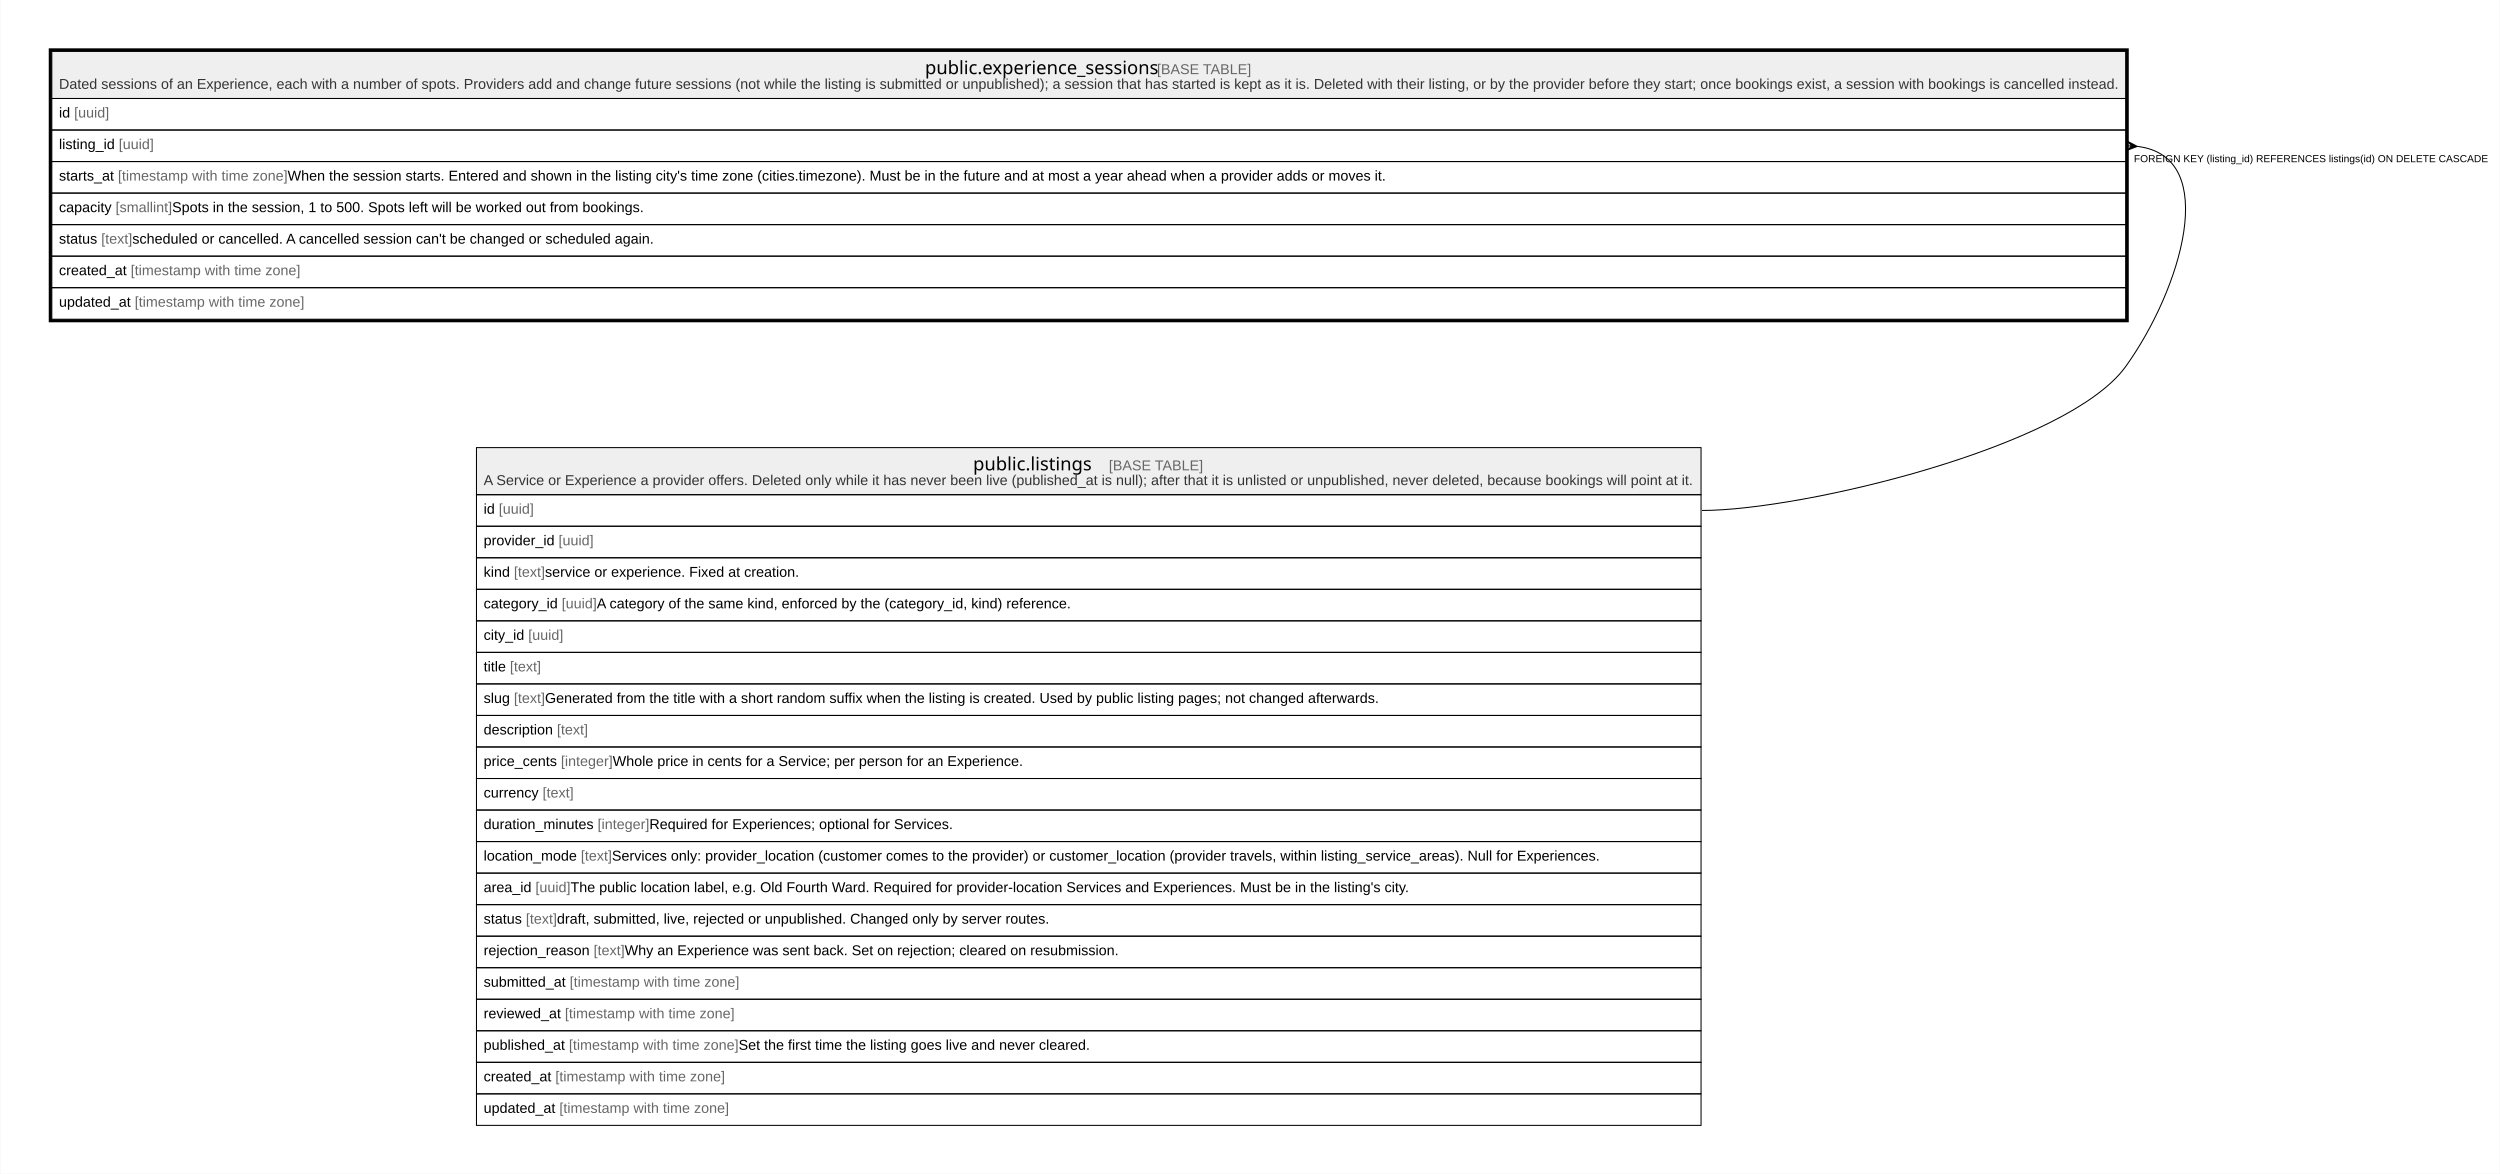
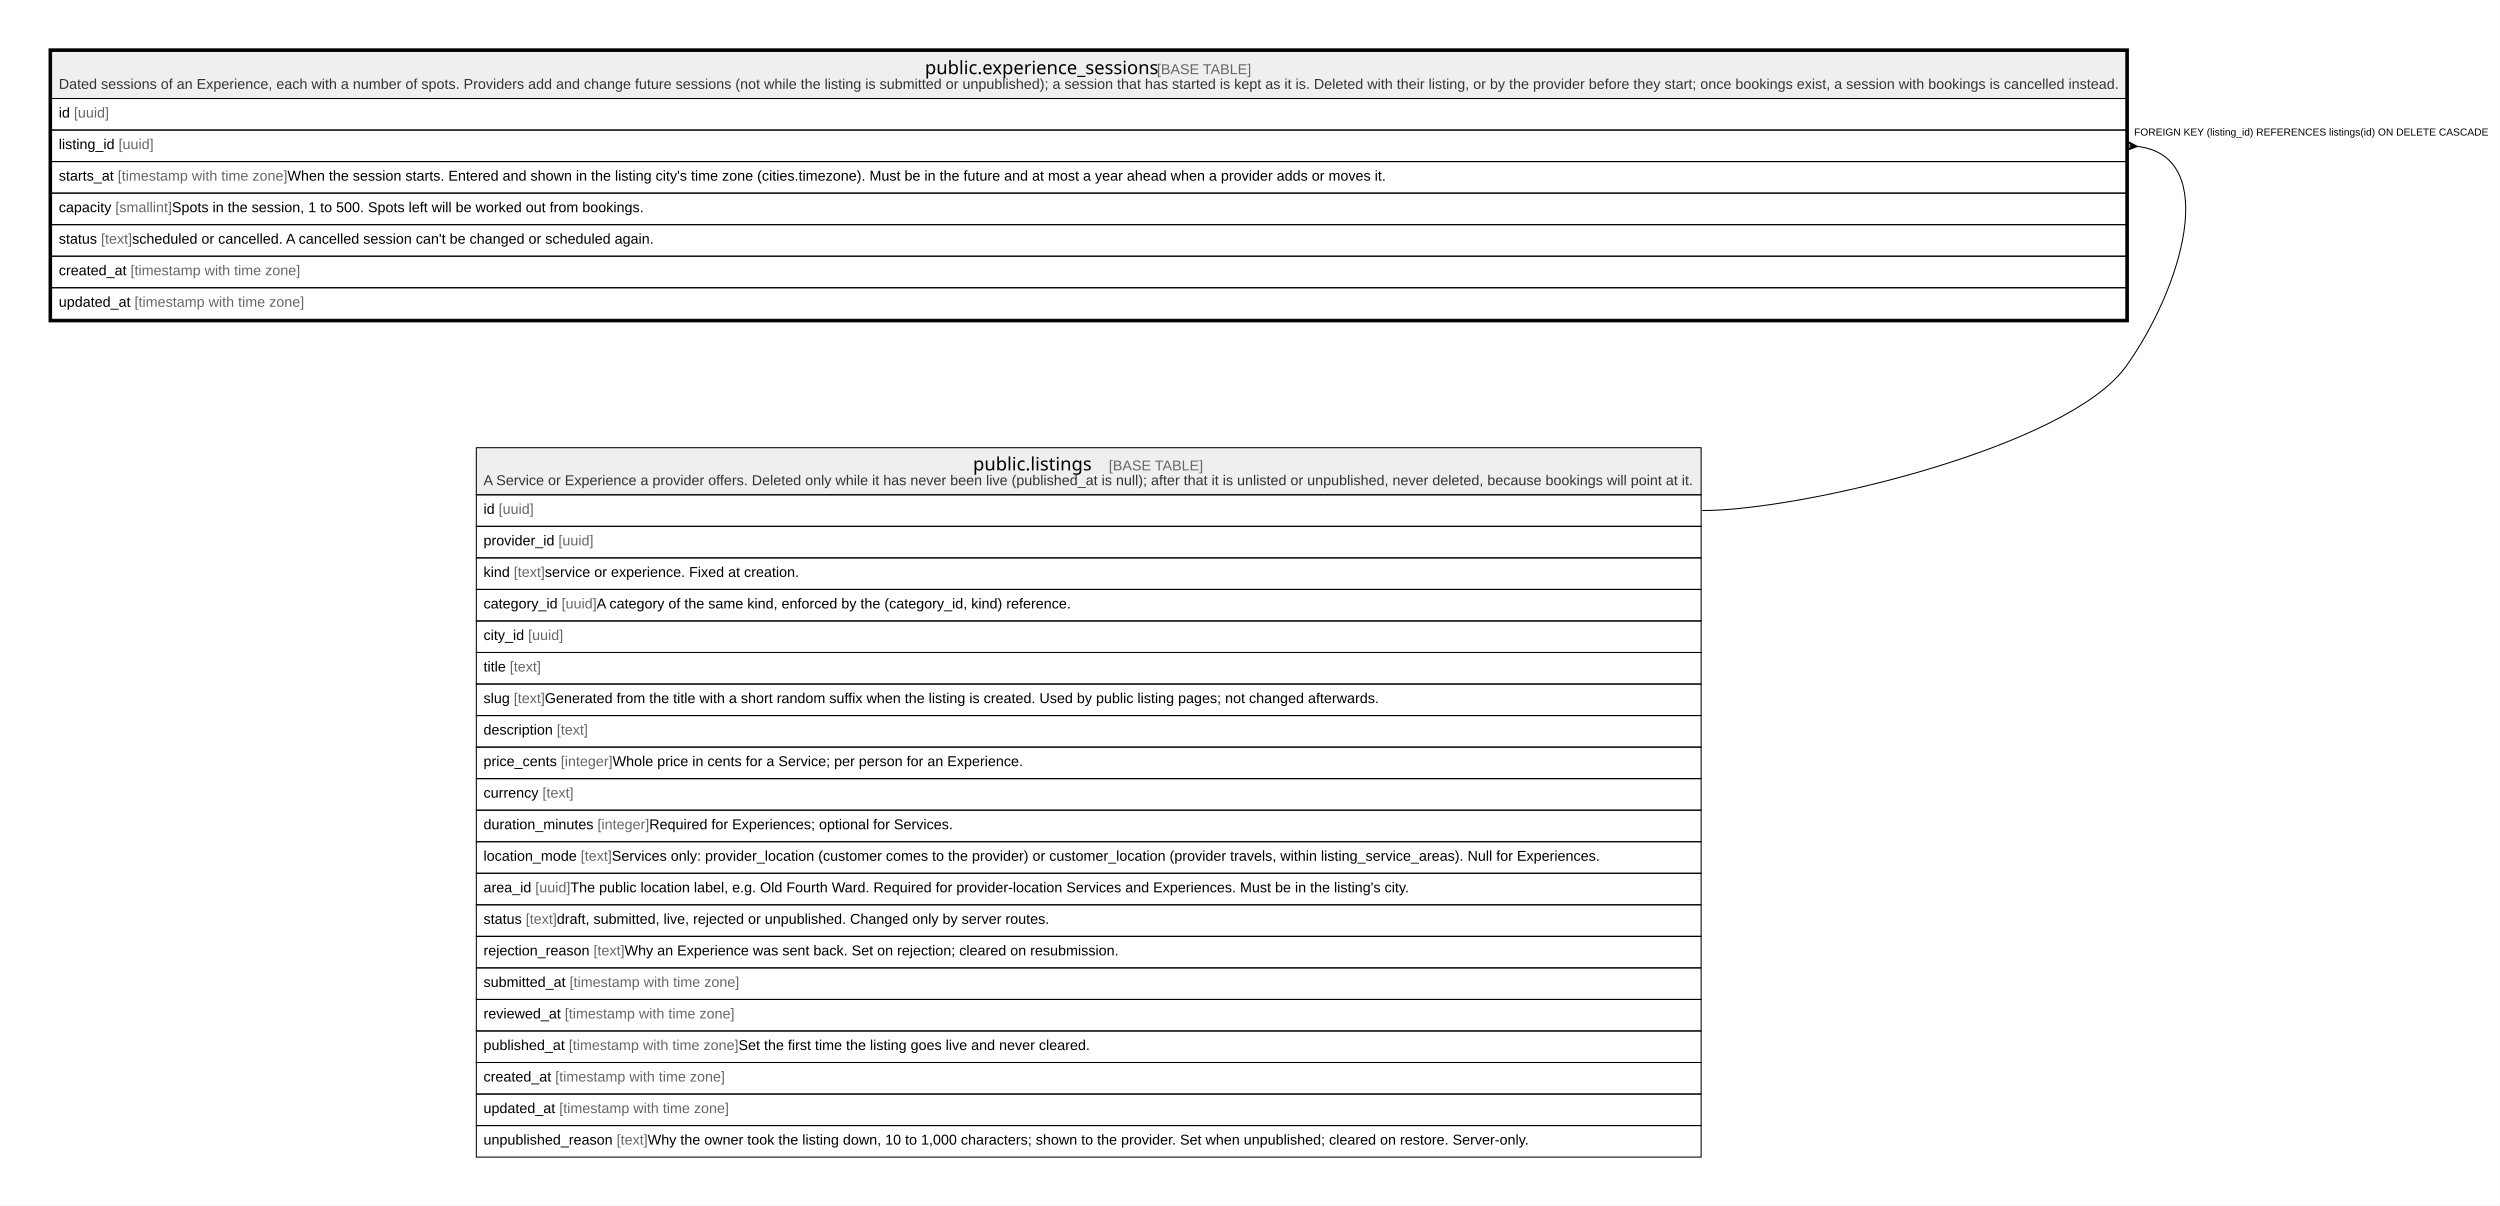
- <svg xmlns="http://www.w3.org/2000/svg" width="2441pt" height="1146pt" viewBox="0.00 0.00 2441.03 1146.40">
-   <g id="graph0" class="graph" transform="scale(1 1) rotate(0) translate(4 1142.4)">
-     <polygon fill="white" stroke="none" points="-4,4 -4,-1142.4 2437.03,-1142.4 2437.03,4 -4,4" />
+ <svg xmlns="http://www.w3.org/2000/svg" width="2441pt" height="1177pt" viewBox="0.00 0.00 2441.03 1177.20">
+   <g id="graph0" class="graph" transform="scale(1 1) rotate(0) translate(4 1173.2)">
+     <polygon fill="white" stroke="none" points="-4,4 -4,-1173.2 2437.03,-1173.2 2437.03,4 -4,4" />
    <g id="node1" class="node">
-       <polygon fill="#efefef" stroke="none" points="46.2,-1046.2 46.2,-1092.2 2071.84,-1092.2 2071.84,-1046.2 46.2,-1046.2" />
-       <polygon fill="none" stroke="black" points="46.2,-1046.2 46.2,-1092.2 2071.84,-1092.2 2071.84,-1046.2 46.2,-1046.2" />
-       <text text-anchor="start" x="899.05" y="-1070" font-family="Arial Bold" font-size="18.00">public.experience_sessions</text>
-       <text text-anchor="start" x="1094.5" y="-1070" font-family="Arial" font-size="14.00">    </text>
-       <text text-anchor="start" x="1125.61" y="-1070" font-family="Arial" font-size="14.00" fill="#666666">[BASE TABLE]</text>
-       <text text-anchor="start" x="53.2" y="-1055.6" font-family="Arial" font-size="14.00" fill="#333333">Dated sessions of an Experience, each with a number of spots. Providers add and change future sessions (not while the listing is submitted or unpublished); a session that has started is kept as it is. Deleted with their listing, or by the provider before they start; once bookings exist, a session with bookings is cancelled instead.</text>
+       <polygon fill="#efefef" stroke="none" points="46.2,-1077 46.2,-1123 2071.84,-1123 2071.84,-1077 46.2,-1077" />
+       <polygon fill="none" stroke="black" points="46.2,-1077 46.2,-1123 2071.84,-1123 2071.84,-1077 46.2,-1077" />
+       <text text-anchor="start" x="899.05" y="-1100.8" font-family="Arial Bold" font-size="18.00">public.experience_sessions</text>
+       <text text-anchor="start" x="1094.5" y="-1100.8" font-family="Arial" font-size="14.00">    </text>
+       <text text-anchor="start" x="1125.61" y="-1100.8" font-family="Arial" font-size="14.00" fill="#666666">[BASE TABLE]</text>
+       <text text-anchor="start" x="53.2" y="-1086.4" font-family="Arial" font-size="14.00" fill="#333333">Dated sessions of an Experience, each with a number of spots. Providers add and change future sessions (not while the listing is submitted or unpublished); a session that has started is kept as it is. Deleted with their listing, or by the provider before they start; once bookings exist, a session with bookings is cancelled instead.</text>
+       <polygon fill="none" stroke="black" points="46.2,-1046.2 46.2,-1077 2071.84,-1077 2071.84,-1046.2 46.2,-1046.2" />
+       <text text-anchor="start" x="53.2" y="-1058.4" font-family="Arial" font-size="14.00">id </text>
+       <text text-anchor="start" x="67.99" y="-1058.4" font-family="Arial" font-size="14.00" fill="#666666">[uuid]</text>
      <polygon fill="none" stroke="black" points="46.2,-1015.4 46.2,-1046.2 2071.84,-1046.2 2071.84,-1015.4 46.2,-1015.4" />
-       <text text-anchor="start" x="53.2" y="-1027.6" font-family="Arial" font-size="14.00">id </text>
-       <text text-anchor="start" x="67.99" y="-1027.6" font-family="Arial" font-size="14.00" fill="#666666">[uuid]</text>
+       <text text-anchor="start" x="53.2" y="-1027.6" font-family="Arial" font-size="14.00">listing_id </text>
+       <text text-anchor="start" x="111.57" y="-1027.6" font-family="Arial" font-size="14.00" fill="#666666">[uuid]</text>
      <polygon fill="none" stroke="black" points="46.2,-984.6 46.2,-1015.4 2071.84,-1015.4 2071.84,-984.6 46.2,-984.6" />
-       <text text-anchor="start" x="53.2" y="-996.8" font-family="Arial" font-size="14.00">listing_id </text>
-       <text text-anchor="start" x="111.57" y="-996.8" font-family="Arial" font-size="14.00" fill="#666666">[uuid]</text>
+       <text text-anchor="start" x="53.2" y="-996.8" font-family="Arial" font-size="14.00">starts_at </text>
+       <text text-anchor="start" x="110.78" y="-996.8" font-family="Arial" font-size="14.00" fill="#666666">[timestamp with time zone]</text>
+       <text text-anchor="start" x="276.5" y="-996.8" font-family="Arial" font-size="14.00"> When the session starts. Entered and shown in the listing city's time zone (cities.timezone). Must be in the future and at most a year ahead when a provider adds or moves it.</text>
      <polygon fill="none" stroke="black" points="46.2,-953.8 46.2,-984.6 2071.84,-984.6 2071.84,-953.8 46.2,-953.8" />
-       <text text-anchor="start" x="53.2" y="-966" font-family="Arial" font-size="14.00">starts_at </text>
-       <text text-anchor="start" x="110.78" y="-966" font-family="Arial" font-size="14.00" fill="#666666">[timestamp with time zone]</text>
-       <text text-anchor="start" x="276.5" y="-966" font-family="Arial" font-size="14.00"> When the session starts. Entered and shown in the listing city's time zone (cities.timezone). Must be in the future and at most a year ahead when a provider adds or moves it.</text>
+       <text text-anchor="start" x="53.2" y="-966" font-family="Arial" font-size="14.00">capacity </text>
+       <text text-anchor="start" x="108.45" y="-966" font-family="Arial" font-size="14.00" fill="#666666">[smallint]</text>
+       <text text-anchor="start" x="163.68" y="-966" font-family="Arial" font-size="14.00"> Spots in the session, 1 to 500. Spots left will be worked out from bookings.</text>
      <polygon fill="none" stroke="black" points="46.2,-923 46.2,-953.8 2071.84,-953.8 2071.84,-923 46.2,-923" />
-       <text text-anchor="start" x="53.2" y="-935.2" font-family="Arial" font-size="14.00">capacity </text>
-       <text text-anchor="start" x="108.45" y="-935.2" font-family="Arial" font-size="14.00" fill="#666666">[smallint]</text>
-       <text text-anchor="start" x="163.68" y="-935.2" font-family="Arial" font-size="14.00"> Spots in the session, 1 to 500. Spots left will be worked out from bookings.</text>
+       <text text-anchor="start" x="53.2" y="-935.2" font-family="Arial" font-size="14.00">status </text>
+       <text text-anchor="start" x="94.44" y="-935.2" font-family="Arial" font-size="14.00" fill="#666666">[text]</text>
+       <text text-anchor="start" x="124.79" y="-935.2" font-family="Arial" font-size="14.00"> scheduled or cancelled. A cancelled session can't be changed or scheduled again.</text>
      <polygon fill="none" stroke="black" points="46.2,-892.2 46.2,-923 2071.84,-923 2071.84,-892.2 46.2,-892.2" />
-       <text text-anchor="start" x="53.2" y="-904.4" font-family="Arial" font-size="14.00">status </text>
-       <text text-anchor="start" x="94.44" y="-904.4" font-family="Arial" font-size="14.00" fill="#666666">[text]</text>
-       <text text-anchor="start" x="124.79" y="-904.4" font-family="Arial" font-size="14.00"> scheduled or cancelled. A cancelled session can't be changed or scheduled again.</text>
+       <text text-anchor="start" x="53.2" y="-904.4" font-family="Arial" font-size="14.00">created_at </text>
+       <text text-anchor="start" x="123.25" y="-904.4" font-family="Arial" font-size="14.00" fill="#666666">[timestamp with time zone]</text>
      <polygon fill="none" stroke="black" points="46.2,-861.4 46.2,-892.2 2071.84,-892.2 2071.84,-861.4 46.2,-861.4" />
-       <text text-anchor="start" x="53.2" y="-873.6" font-family="Arial" font-size="14.00">created_at </text>
-       <text text-anchor="start" x="123.25" y="-873.6" font-family="Arial" font-size="14.00" fill="#666666">[timestamp with time zone]</text>
-       <polygon fill="none" stroke="black" points="46.2,-830.6 46.2,-861.4 2071.84,-861.4 2071.84,-830.6 46.2,-830.6" />
-       <text text-anchor="start" x="53.2" y="-842.8" font-family="Arial" font-size="14.00">updated_at </text>
-       <text text-anchor="start" x="127.16" y="-842.8" font-family="Arial" font-size="14.00" fill="#666666">[timestamp with time zone]</text>
-       <polygon fill="none" stroke="black" stroke-width="3" points="44.7,-829.1 44.7,-1093.7 2073.34,-1093.7 2073.34,-829.1 44.7,-829.1" />
+       <text text-anchor="start" x="53.2" y="-873.6" font-family="Arial" font-size="14.00">updated_at </text>
+       <text text-anchor="start" x="127.16" y="-873.6" font-family="Arial" font-size="14.00" fill="#666666">[timestamp with time zone]</text>
+       <polygon fill="none" stroke="black" stroke-width="3" points="44.7,-859.9 44.7,-1124.5 2073.34,-1124.5 2073.34,-859.9 44.7,-859.9" />
    </g>
    <g id="node2" class="node">
-       <polygon fill="#efefef" stroke="none" points="460.97,-659.2 460.97,-705.2 1657.07,-705.2 1657.07,-659.2 460.97,-659.2" />
-       <polygon fill="none" stroke="black" points="460.97,-659.2 460.97,-705.2 1657.07,-705.2 1657.07,-659.2 460.97,-659.2" />
-       <text text-anchor="start" x="946.02" y="-683" font-family="Arial Bold" font-size="18.00">public.listings</text>
-       <text text-anchor="start" x="1047.53" y="-683" font-family="Arial" font-size="14.00">    </text>
-       <text text-anchor="start" x="1078.64" y="-683" font-family="Arial" font-size="14.00" fill="#666666">[BASE TABLE]</text>
-       <text text-anchor="start" x="467.97" y="-668.6" font-family="Arial" font-size="14.00" fill="#333333">A Service or Experience a provider offers. Deleted only while it has never been live (published_at is null); after that it is unlisted or unpublished, never deleted, because bookings will point at it.</text>
+       <polygon fill="#efefef" stroke="none" points="460.97,-690 460.97,-736 1657.07,-736 1657.07,-690 460.97,-690" />
+       <polygon fill="none" stroke="black" points="460.97,-690 460.97,-736 1657.07,-736 1657.07,-690 460.97,-690" />
+       <text text-anchor="start" x="946.02" y="-713.8" font-family="Arial Bold" font-size="18.00">public.listings</text>
+       <text text-anchor="start" x="1047.53" y="-713.8" font-family="Arial" font-size="14.00">    </text>
+       <text text-anchor="start" x="1078.64" y="-713.8" font-family="Arial" font-size="14.00" fill="#666666">[BASE TABLE]</text>
+       <text text-anchor="start" x="467.97" y="-699.4" font-family="Arial" font-size="14.00" fill="#333333">A Service or Experience a provider offers. Deleted only while it has never been live (published_at is null); after that it is unlisted or unpublished, never deleted, because bookings will point at it.</text>
+       <polygon fill="none" stroke="black" points="460.97,-659.2 460.97,-690 1657.07,-690 1657.07,-659.2 460.97,-659.2" />
+       <text text-anchor="start" x="467.97" y="-671.4" font-family="Arial" font-size="14.00">id </text>
+       <text text-anchor="start" x="482.75" y="-671.4" font-family="Arial" font-size="14.00" fill="#666666">[uuid]</text>
      <polygon fill="none" stroke="black" points="460.97,-628.4 460.97,-659.2 1657.07,-659.2 1657.07,-628.4 460.97,-628.4" />
-       <text text-anchor="start" x="467.97" y="-640.6" font-family="Arial" font-size="14.00">id </text>
-       <text text-anchor="start" x="482.75" y="-640.6" font-family="Arial" font-size="14.00" fill="#666666">[uuid]</text>
+       <text text-anchor="start" x="467.97" y="-640.6" font-family="Arial" font-size="14.00">provider_id </text>
+       <text text-anchor="start" x="541.12" y="-640.6" font-family="Arial" font-size="14.00" fill="#666666">[uuid]</text>
      <polygon fill="none" stroke="black" points="460.97,-597.6 460.97,-628.4 1657.07,-628.4 1657.07,-597.6 460.97,-597.6" />
-       <text text-anchor="start" x="467.97" y="-609.8" font-family="Arial" font-size="14.00">provider_id </text>
-       <text text-anchor="start" x="541.12" y="-609.8" font-family="Arial" font-size="14.00" fill="#666666">[uuid]</text>
+       <text text-anchor="start" x="467.97" y="-609.8" font-family="Arial" font-size="14.00">kind </text>
+       <text text-anchor="start" x="497.54" y="-609.8" font-family="Arial" font-size="14.00" fill="#666666">[text]</text>
+       <text text-anchor="start" x="527.88" y="-609.8" font-family="Arial" font-size="14.00"> service or experience. Fixed at creation.</text>
      <polygon fill="none" stroke="black" points="460.97,-566.8 460.97,-597.6 1657.07,-597.6 1657.07,-566.8 460.97,-566.8" />
-       <text text-anchor="start" x="467.97" y="-579" font-family="Arial" font-size="14.00">kind </text>
-       <text text-anchor="start" x="497.54" y="-579" font-family="Arial" font-size="14.00" fill="#666666">[text]</text>
-       <text text-anchor="start" x="527.88" y="-579" font-family="Arial" font-size="14.00"> service or experience. Fixed at creation.</text>
+       <text text-anchor="start" x="467.97" y="-579" font-family="Arial" font-size="14.00">category_id </text>
+       <text text-anchor="start" x="544.24" y="-579" font-family="Arial" font-size="14.00" fill="#666666">[uuid]</text>
+       <text text-anchor="start" x="578.48" y="-579" font-family="Arial" font-size="14.00"> A category of the same kind, enforced by the (category_id, kind) reference.</text>
      <polygon fill="none" stroke="black" points="460.97,-536 460.97,-566.8 1657.07,-566.8 1657.07,-536 460.97,-536" />
-       <text text-anchor="start" x="467.97" y="-548.2" font-family="Arial" font-size="14.00">category_id </text>
-       <text text-anchor="start" x="544.24" y="-548.2" font-family="Arial" font-size="14.00" fill="#666666">[uuid]</text>
-       <text text-anchor="start" x="578.48" y="-548.2" font-family="Arial" font-size="14.00"> A category of the same kind, enforced by the (category_id, kind) reference.</text>
+       <text text-anchor="start" x="467.97" y="-548.2" font-family="Arial" font-size="14.00">city_id </text>
+       <text text-anchor="start" x="511.54" y="-548.2" font-family="Arial" font-size="14.00" fill="#666666">[uuid]</text>
      <polygon fill="none" stroke="black" points="460.97,-505.2 460.97,-536 1657.07,-536 1657.07,-505.2 460.97,-505.2" />
-       <text text-anchor="start" x="467.97" y="-517.4" font-family="Arial" font-size="14.00">city_id </text>
-       <text text-anchor="start" x="511.54" y="-517.4" font-family="Arial" font-size="14.00" fill="#666666">[uuid]</text>
+       <text text-anchor="start" x="467.97" y="-517.4" font-family="Arial" font-size="14.00">title </text>
+       <text text-anchor="start" x="493.64" y="-517.4" font-family="Arial" font-size="14.00" fill="#666666">[text]</text>
      <polygon fill="none" stroke="black" points="460.97,-474.4 460.97,-505.2 1657.07,-505.2 1657.07,-474.4 460.97,-474.4" />
-       <text text-anchor="start" x="467.97" y="-486.6" font-family="Arial" font-size="14.00">title </text>
-       <text text-anchor="start" x="493.64" y="-486.6" font-family="Arial" font-size="14.00" fill="#666666">[text]</text>
+       <text text-anchor="start" x="467.97" y="-486.6" font-family="Arial" font-size="14.00">slug </text>
+       <text text-anchor="start" x="497.54" y="-486.6" font-family="Arial" font-size="14.00" fill="#666666">[text]</text>
+       <text text-anchor="start" x="527.88" y="-486.6" font-family="Arial" font-size="14.00"> Generated from the title with a short random suffix when the listing is created. Used by public listing pages; not changed afterwards.</text>
      <polygon fill="none" stroke="black" points="460.97,-443.6 460.97,-474.4 1657.07,-474.4 1657.07,-443.6 460.97,-443.6" />
-       <text text-anchor="start" x="467.97" y="-455.8" font-family="Arial" font-size="14.00">slug </text>
-       <text text-anchor="start" x="497.54" y="-455.8" font-family="Arial" font-size="14.00" fill="#666666">[text]</text>
-       <text text-anchor="start" x="527.88" y="-455.8" font-family="Arial" font-size="14.00"> Generated from the title with a short random suffix when the listing is created. Used by public listing pages; not changed afterwards.</text>
+       <text text-anchor="start" x="467.97" y="-455.8" font-family="Arial" font-size="14.00">description </text>
+       <text text-anchor="start" x="539.56" y="-455.8" font-family="Arial" font-size="14.00" fill="#666666">[text]</text>
      <polygon fill="none" stroke="black" points="460.97,-412.8 460.97,-443.6 1657.07,-443.6 1657.07,-412.8 460.97,-412.8" />
-       <text text-anchor="start" x="467.97" y="-425" font-family="Arial" font-size="14.00">description </text>
-       <text text-anchor="start" x="539.56" y="-425" font-family="Arial" font-size="14.00" fill="#666666">[text]</text>
+       <text text-anchor="start" x="467.97" y="-425" font-family="Arial" font-size="14.00">price_cents </text>
+       <text text-anchor="start" x="543.45" y="-425" font-family="Arial" font-size="14.00" fill="#666666">[integer]</text>
+       <text text-anchor="start" x="594.04" y="-425" font-family="Arial" font-size="14.00"> Whole price in cents for a Service; per person for an Experience.</text>
      <polygon fill="none" stroke="black" points="460.97,-382 460.97,-412.8 1657.07,-412.8 1657.07,-382 460.97,-382" />
-       <text text-anchor="start" x="467.97" y="-394.2" font-family="Arial" font-size="14.00">price_cents </text>
-       <text text-anchor="start" x="543.45" y="-394.2" font-family="Arial" font-size="14.00" fill="#666666">[integer]</text>
-       <text text-anchor="start" x="594.04" y="-394.2" font-family="Arial" font-size="14.00"> Whole price in cents for a Service; per person for an Experience.</text>
+       <text text-anchor="start" x="467.97" y="-394.2" font-family="Arial" font-size="14.00">currency </text>
+       <text text-anchor="start" x="525.54" y="-394.2" font-family="Arial" font-size="14.00" fill="#666666">[text]</text>
      <polygon fill="none" stroke="black" points="460.97,-351.2 460.97,-382 1657.07,-382 1657.07,-351.2 460.97,-351.2" />
-       <text text-anchor="start" x="467.97" y="-363.4" font-family="Arial" font-size="14.00">currency </text>
-       <text text-anchor="start" x="525.54" y="-363.4" font-family="Arial" font-size="14.00" fill="#666666">[text]</text>
+       <text text-anchor="start" x="467.97" y="-363.4" font-family="Arial" font-size="14.00">duration_minutes </text>
+       <text text-anchor="start" x="579.26" y="-363.4" font-family="Arial" font-size="14.00" fill="#666666">[integer]</text>
+       <text text-anchor="start" x="629.84" y="-363.4" font-family="Arial" font-size="14.00"> Required for Experiences; optional for Services.</text>
      <polygon fill="none" stroke="black" points="460.97,-320.4 460.97,-351.2 1657.07,-351.2 1657.07,-320.4 460.97,-320.4" />
-       <text text-anchor="start" x="467.97" y="-332.6" font-family="Arial" font-size="14.00">duration_minutes </text>
-       <text text-anchor="start" x="579.26" y="-332.6" font-family="Arial" font-size="14.00" fill="#666666">[integer]</text>
-       <text text-anchor="start" x="629.84" y="-332.6" font-family="Arial" font-size="14.00"> Required for Experiences; optional for Services.</text>
+       <text text-anchor="start" x="467.97" y="-332.6" font-family="Arial" font-size="14.00">location_mode </text>
+       <text text-anchor="start" x="562.92" y="-332.6" font-family="Arial" font-size="14.00" fill="#666666">[text]</text>
+       <text text-anchor="start" x="593.26" y="-332.6" font-family="Arial" font-size="14.00"> Services only: provider_location (customer comes to the provider) or customer_location (provider travels, within listing_service_areas). Null for Experiences.</text>
      <polygon fill="none" stroke="black" points="460.97,-289.6 460.97,-320.4 1657.07,-320.4 1657.07,-289.6 460.97,-289.6" />
-       <text text-anchor="start" x="467.97" y="-301.8" font-family="Arial" font-size="14.00">location_mode </text>
-       <text text-anchor="start" x="562.92" y="-301.8" font-family="Arial" font-size="14.00" fill="#666666">[text]</text>
-       <text text-anchor="start" x="593.26" y="-301.8" font-family="Arial" font-size="14.00"> Services only: provider_location (customer comes to the provider) or customer_location (provider travels, within listing_service_areas). Null for Experiences.</text>
+       <text text-anchor="start" x="467.97" y="-301.8" font-family="Arial" font-size="14.00">area_id </text>
+       <text text-anchor="start" x="518.56" y="-301.8" font-family="Arial" font-size="14.00" fill="#666666">[uuid]</text>
+       <text text-anchor="start" x="552.81" y="-301.8" font-family="Arial" font-size="14.00"> The public location label, e.g. Old Fourth Ward. Required for provider-location Services and Experiences. Must be in the listing's city.</text>
      <polygon fill="none" stroke="black" points="460.97,-258.8 460.97,-289.6 1657.07,-289.6 1657.07,-258.8 460.97,-258.8" />
-       <text text-anchor="start" x="467.97" y="-271" font-family="Arial" font-size="14.00">area_id </text>
-       <text text-anchor="start" x="518.56" y="-271" font-family="Arial" font-size="14.00" fill="#666666">[uuid]</text>
-       <text text-anchor="start" x="552.81" y="-271" font-family="Arial" font-size="14.00"> The public location label, e.g. Old Fourth Ward. Required for provider-location Services and Experiences. Must be in the listing's city.</text>
+       <text text-anchor="start" x="467.97" y="-271" font-family="Arial" font-size="14.00">status </text>
+       <text text-anchor="start" x="509.21" y="-271" font-family="Arial" font-size="14.00" fill="#666666">[text]</text>
+       <text text-anchor="start" x="539.55" y="-271" font-family="Arial" font-size="14.00"> draft, submitted, live, rejected or unpublished. Changed only by server routes.</text>
      <polygon fill="none" stroke="black" points="460.97,-228 460.97,-258.8 1657.07,-258.8 1657.07,-228 460.97,-228" />
-       <text text-anchor="start" x="467.97" y="-240.2" font-family="Arial" font-size="14.00">status </text>
-       <text text-anchor="start" x="509.21" y="-240.2" font-family="Arial" font-size="14.00" fill="#666666">[text]</text>
-       <text text-anchor="start" x="539.55" y="-240.2" font-family="Arial" font-size="14.00"> draft, submitted, live, rejected or unpublished. Changed only by server routes.</text>
+       <text text-anchor="start" x="467.97" y="-240.2" font-family="Arial" font-size="14.00">rejection_reason </text>
+       <text text-anchor="start" x="575.37" y="-240.2" font-family="Arial" font-size="14.00" fill="#666666">[text]</text>
+       <text text-anchor="start" x="605.71" y="-240.2" font-family="Arial" font-size="14.00"> Why an Experience was sent back. Set on rejection; cleared on resubmission.</text>
      <polygon fill="none" stroke="black" points="460.97,-197.2 460.97,-228 1657.07,-228 1657.07,-197.2 460.97,-197.2" />
-       <text text-anchor="start" x="467.97" y="-209.4" font-family="Arial" font-size="14.00">rejection_reason </text>
-       <text text-anchor="start" x="575.37" y="-209.4" font-family="Arial" font-size="14.00" fill="#666666">[text]</text>
-       <text text-anchor="start" x="605.71" y="-209.4" font-family="Arial" font-size="14.00"> Why an Experience was sent back. Set on rejection; cleared on resubmission.</text>
+       <text text-anchor="start" x="467.97" y="-209.4" font-family="Arial" font-size="14.00">submitted_at </text>
+       <text text-anchor="start" x="552.01" y="-209.4" font-family="Arial" font-size="14.00" fill="#666666">[timestamp with time zone]</text>
      <polygon fill="none" stroke="black" points="460.97,-166.4 460.97,-197.2 1657.07,-197.2 1657.07,-166.4 460.97,-166.4" />
-       <text text-anchor="start" x="467.97" y="-178.6" font-family="Arial" font-size="14.00">submitted_at </text>
-       <text text-anchor="start" x="552.01" y="-178.6" font-family="Arial" font-size="14.00" fill="#666666">[timestamp with time zone]</text>
+       <text text-anchor="start" x="467.97" y="-178.6" font-family="Arial" font-size="14.00">reviewed_at </text>
+       <text text-anchor="start" x="547.35" y="-178.6" font-family="Arial" font-size="14.00" fill="#666666">[timestamp with time zone]</text>
      <polygon fill="none" stroke="black" points="460.97,-135.6 460.97,-166.4 1657.07,-166.4 1657.07,-135.6 460.97,-135.6" />
-       <text text-anchor="start" x="467.97" y="-147.8" font-family="Arial" font-size="14.00">reviewed_at </text>
-       <text text-anchor="start" x="547.35" y="-147.8" font-family="Arial" font-size="14.00" fill="#666666">[timestamp with time zone]</text>
+       <text text-anchor="start" x="467.97" y="-147.8" font-family="Arial" font-size="14.00">published_at </text>
+       <text text-anchor="start" x="551.26" y="-147.8" font-family="Arial" font-size="14.00" fill="#666666">[timestamp with time zone]</text>
+       <text text-anchor="start" x="716.98" y="-147.8" font-family="Arial" font-size="14.00"> Set the first time the listing goes live and never cleared.</text>
      <polygon fill="none" stroke="black" points="460.97,-104.8 460.97,-135.6 1657.07,-135.6 1657.07,-104.8 460.97,-104.8" />
-       <text text-anchor="start" x="467.97" y="-117" font-family="Arial" font-size="14.00">published_at </text>
-       <text text-anchor="start" x="551.26" y="-117" font-family="Arial" font-size="14.00" fill="#666666">[timestamp with time zone]</text>
-       <text text-anchor="start" x="716.98" y="-117" font-family="Arial" font-size="14.00"> Set the first time the listing goes live and never cleared.</text>
+       <text text-anchor="start" x="467.97" y="-117" font-family="Arial" font-size="14.00">created_at </text>
+       <text text-anchor="start" x="538.01" y="-117" font-family="Arial" font-size="14.00" fill="#666666">[timestamp with time zone]</text>
      <polygon fill="none" stroke="black" points="460.97,-74 460.97,-104.8 1657.07,-104.8 1657.07,-74 460.97,-74" />
-       <text text-anchor="start" x="467.97" y="-86.2" font-family="Arial" font-size="14.00">created_at </text>
-       <text text-anchor="start" x="538.01" y="-86.2" font-family="Arial" font-size="14.00" fill="#666666">[timestamp with time zone]</text>
+       <text text-anchor="start" x="467.97" y="-86.2" font-family="Arial" font-size="14.00">updated_at </text>
+       <text text-anchor="start" x="541.93" y="-86.2" font-family="Arial" font-size="14.00" fill="#666666">[timestamp with time zone]</text>
      <polygon fill="none" stroke="black" points="460.97,-43.2 460.97,-74 1657.07,-74 1657.07,-43.2 460.97,-43.2" />
-       <text text-anchor="start" x="467.97" y="-55.4" font-family="Arial" font-size="14.00">updated_at </text>
-       <text text-anchor="start" x="541.93" y="-55.4" font-family="Arial" font-size="14.00" fill="#666666">[timestamp with time zone]</text>
+       <text text-anchor="start" x="467.97" y="-55.4" font-family="Arial" font-size="14.00">unpublished_reason </text>
+       <text text-anchor="start" x="597.96" y="-55.4" font-family="Arial" font-size="14.00" fill="#666666">[text]</text>
+       <text text-anchor="start" x="628.3" y="-55.4" font-family="Arial" font-size="14.00"> Why the owner took the listing down, 10 to 1,000 characters; shown to the provider. Set when unpublished; cleared on restore. Server-only.</text>
    </g>
    <g id="edge1" class="edge">
-       <path fill="none" stroke="black" d="M2083.2,-999.41C2165.53,-989.59 2125.69,-859.21 2071.84,-784.4 2015.1,-705.59 1755.18,-643.8 1658.07,-643.8" />
-       <polygon fill="black" stroke="black" points="2083.16,-999.41 2072.92,-995.49 2077.83,-999.72 2073.51,-999.96 2073.51,-999.96 2073.51,-999.96 2077.83,-999.72 2073.43,-1004.47 2083.16,-999.41" />
-       <text text-anchor="start" x="2079.84" y="-984" font-family="Arial" font-size="10.00">FOREIGN KEY (listing_id) REFERENCES listings(id) ON DELETE CASCADE</text>
+       <path fill="none" stroke="black" d="M2083.2,-1030.21C2165.53,-1020.39 2125.69,-890.01 2071.84,-815.2 2015.1,-736.39 1755.18,-674.6 1658.07,-674.6" />
+       <polygon fill="black" stroke="black" points="2083.16,-1030.21 2072.92,-1026.29 2077.83,-1030.52 2073.51,-1030.76 2073.51,-1030.76 2073.51,-1030.76 2077.83,-1030.52 2073.43,-1035.27 2083.16,-1030.21" />
+       <text text-anchor="start" x="2079.84" y="-1040.8" font-family="Arial" font-size="10.00">FOREIGN KEY (listing_id) REFERENCES listings(id) ON DELETE CASCADE</text>
    </g>
  </g>
</svg>
